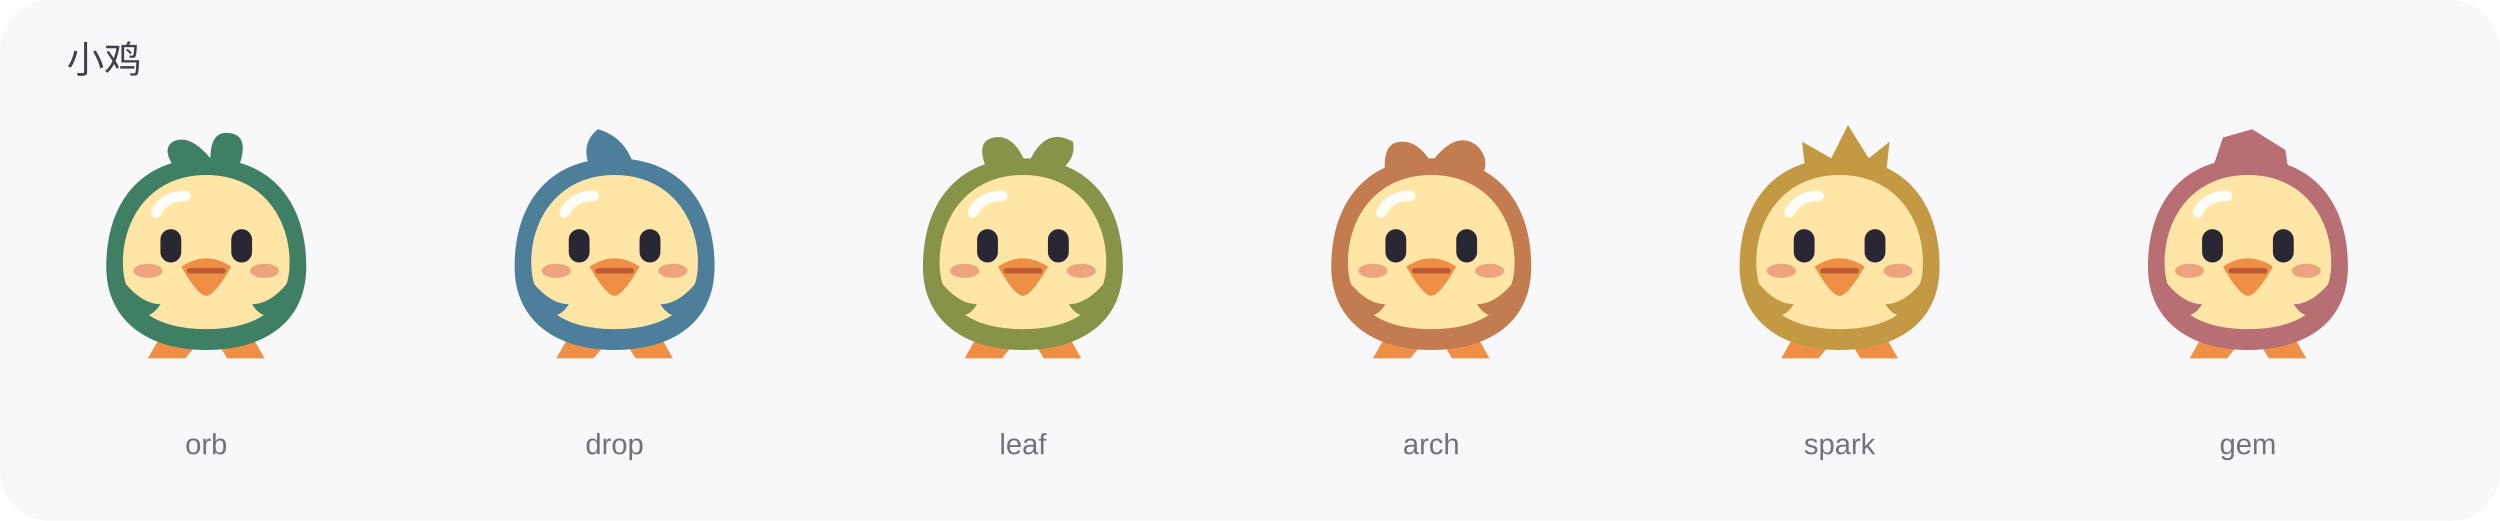
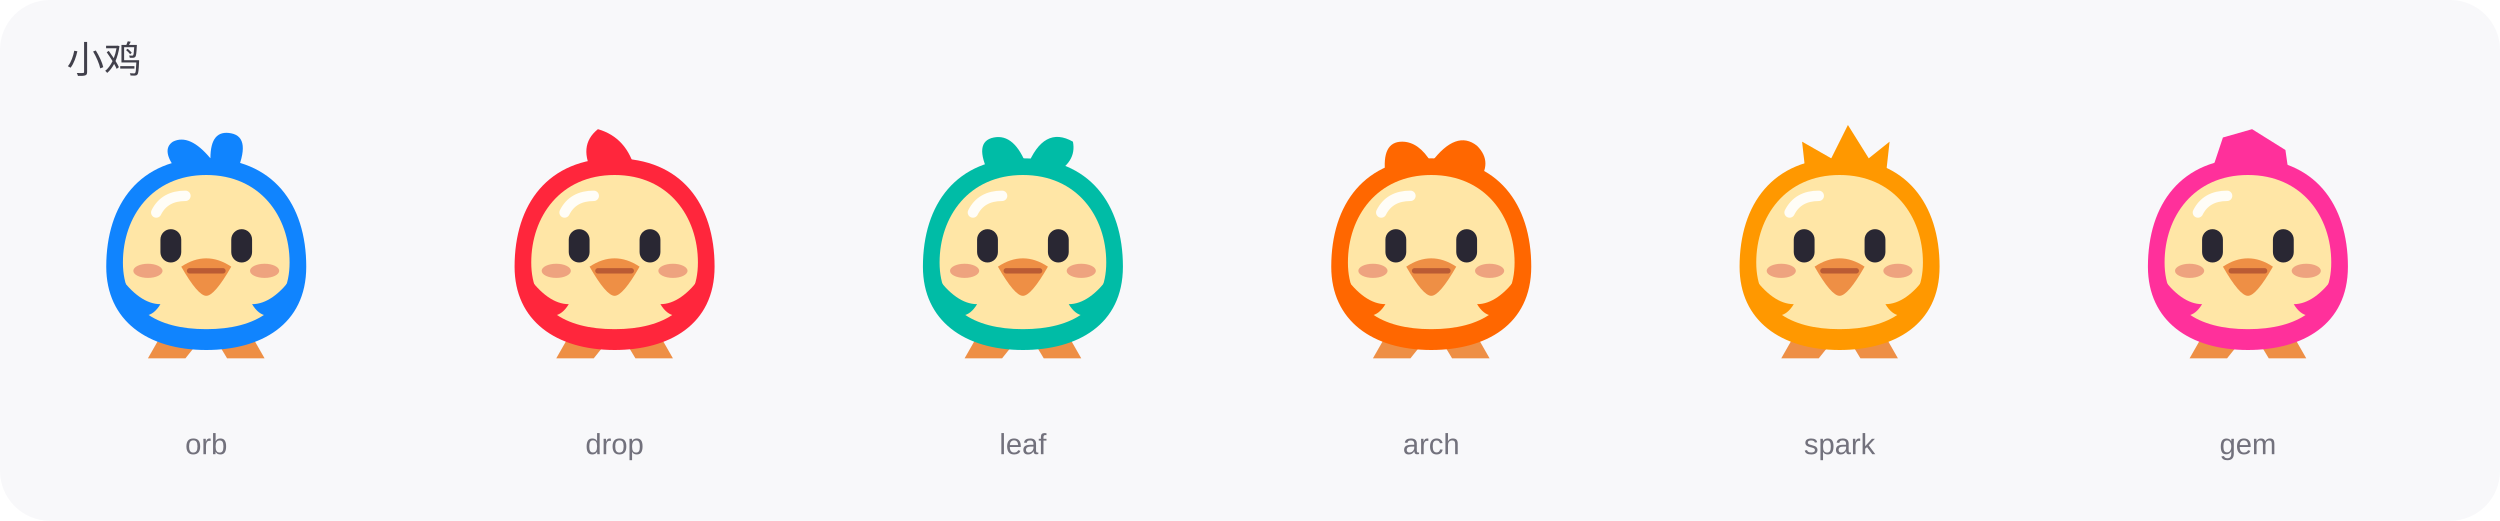
<svg xmlns="http://www.w3.org/2000/svg" width="1200" height="250" viewBox="0 0 1200 250">
  <rect width="1200" height="250" rx="24" fill="#f8f8fa" />
  <text x="32" y="35" fill="#41404b" font-family="Arial,PingFang SC,sans-serif" font-size="18">小鸡</text>
  <g transform="translate(35 54) scale(2)">
    <path d="M22 52L18 59H27L31 54M34 54L37 59H46L42 52" fill="#ee8f45" />
-     <path d="M25 14Q21 9 24 7Q28 5 33 11Q33 4 38 5Q43 6 39 15Z" fill="#3F7F64" />
-     <path d="M32 11C48 11 56 22 56 37C56 51 45 57 32 57C18 57 8 50 8 37C8 22 16 11 32 11Z" fill="#3F7F64" />
+     <path d="M25 14Q21 9 24 7Q28 5 33 11Q33 4 38 5Q43 6 39 15Z" fill="#1084FE" />
+     <path d="M32 11C48 11 56 22 56 37C56 51 45 57 32 57C18 57 8 50 8 37C8 22 16 11 32 11Z" fill="#1084FE" />
    <path d="M32 15C45 15 52 25 52 36C52 47 44 52 32 52C20 52 12 47 12 36C12 25 19 15 32 15Z" fill="#ffe6a6" />
    <path d="M20 24Q22 20 27 20" fill="none" stroke="#fffdf7" stroke-width="2.5" stroke-linecap="round" />
    <g class="avatar-eyes" fill="#292733">
      <rect x="21" y="28" width="5" height="8" rx="2.5" />
      <rect x="38" y="28" width="5" height="8" rx="2.5" />
    </g>
    <g fill="#eea37f">
      <ellipse cx="18" cy="38" rx="3.5" ry="1.7" />
      <ellipse cx="46" cy="38" rx="3.5" ry="1.7" />
    </g>
    <path d="M26 37Q32 33 38 37Q34 44 32 44Q30 44 26 37Z" fill="#ee8f45" />
    <path d="M28 38L36 38" stroke="#ba5b34" stroke-width="1.3" stroke-linecap="round" />
-     <path d="M11 39Q16 46 21 46Q18 51 13 47Z M53 39Q48 46 43 46Q46 51 51 47Z" fill="#3F7F64" />
+     <path d="M11 39Q16 46 21 46Q18 51 13 47Z M53 39Q48 46 43 46Q46 51 51 47Z" fill="#1084FE" />
  </g>
  <text x="99" y="218" text-anchor="middle" fill="#72717c" font-family="Arial,sans-serif" font-size="14">orb</text>
  <g transform="translate(231 54) scale(2)">
    <path d="M22 52L18 59H27L31 54M34 54L37 59H46L42 52" fill="#ee8f45" />
-     <path d="M27 15Q23 8 28 4Q35 6 37 14Z" fill="#4D7F9A" />
-     <path d="M32 11C48 11 56 22 56 37C56 51 45 57 32 57C18 57 8 50 8 37C8 22 16 11 32 11Z" fill="#4D7F9A" />
+     <path d="M27 15Q23 8 28 4Q35 6 37 14Z" fill="#FF263C" />
+     <path d="M32 11C48 11 56 22 56 37C56 51 45 57 32 57C18 57 8 50 8 37C8 22 16 11 32 11Z" fill="#FF263C" />
    <path d="M32 15C45 15 52 25 52 36C52 47 44 52 32 52C20 52 12 47 12 36C12 25 19 15 32 15Z" fill="#ffe6a6" />
    <path d="M20 24Q22 20 27 20" fill="none" stroke="#fffdf7" stroke-width="2.5" stroke-linecap="round" />
    <g class="avatar-eyes" fill="#292733">
      <rect x="21" y="28" width="5" height="8" rx="2.5" />
      <rect x="38" y="28" width="5" height="8" rx="2.5" />
    </g>
    <g fill="#eea37f">
      <ellipse cx="18" cy="38" rx="3.5" ry="1.7" />
      <ellipse cx="46" cy="38" rx="3.5" ry="1.7" />
    </g>
    <path d="M26 37Q32 33 38 37Q34 44 32 44Q30 44 26 37Z" fill="#ee8f45" />
    <path d="M28 38L36 38" stroke="#ba5b34" stroke-width="1.3" stroke-linecap="round" />
-     <path d="M11 39Q16 46 21 46Q18 51 13 47Z M53 39Q48 46 43 46Q46 51 51 47Z" fill="#4D7F9A" />
+     <path d="M11 39Q16 46 21 46Q18 51 13 47Z M53 39Q48 46 43 46Q46 51 51 47Z" fill="#FF263C" />
  </g>
  <text x="295" y="218" text-anchor="middle" fill="#72717c" font-family="Arial,sans-serif" font-size="14">drop</text>
  <g transform="translate(427 54) scale(2)">
    <path d="M22 52L18 59H27L31 54M34 54L37 59H46L42 52" fill="#ee8f45" />
-     <path d="M24 15Q20 7 25 6Q30 5 33 13Q37 3 44 7Q45 12 39 15Z" fill="#879348" />
-     <path d="M32 11C48 11 56 22 56 37C56 51 45 57 32 57C18 57 8 50 8 37C8 22 16 11 32 11Z" fill="#879348" />
+     <path d="M24 15Q20 7 25 6Q30 5 33 13Q37 3 44 7Q45 12 39 15Z" fill="#00BCA6" />
+     <path d="M32 11C48 11 56 22 56 37C56 51 45 57 32 57C18 57 8 50 8 37C8 22 16 11 32 11Z" fill="#00BCA6" />
    <path d="M32 15C45 15 52 25 52 36C52 47 44 52 32 52C20 52 12 47 12 36C12 25 19 15 32 15Z" fill="#ffe6a6" />
    <path d="M20 24Q22 20 27 20" fill="none" stroke="#fffdf7" stroke-width="2.5" stroke-linecap="round" />
    <g class="avatar-eyes" fill="#292733">
      <rect x="21" y="28" width="5" height="8" rx="2.5" />
      <rect x="38" y="28" width="5" height="8" rx="2.5" />
    </g>
    <g fill="#eea37f">
      <ellipse cx="18" cy="38" rx="3.5" ry="1.7" />
      <ellipse cx="46" cy="38" rx="3.5" ry="1.7" />
    </g>
    <path d="M26 37Q32 33 38 37Q34 44 32 44Q30 44 26 37Z" fill="#ee8f45" />
    <path d="M28 38L36 38" stroke="#ba5b34" stroke-width="1.3" stroke-linecap="round" />
-     <path d="M11 39Q16 46 21 46Q18 51 13 47Z M53 39Q48 46 43 46Q46 51 51 47Z" fill="#879348" />
+     <path d="M11 39Q16 46 21 46Q18 51 13 47Z M53 39Q48 46 43 46Q46 51 51 47Z" fill="#00BCA6" />
  </g>
  <text x="491" y="218" text-anchor="middle" fill="#72717c" font-family="Arial,sans-serif" font-size="14">leaf</text>
  <g transform="translate(623 54) scale(2)">
    <path d="M22 52L18 59H27L31 54M34 54L37 59H46L42 52" fill="#ee8f45" />
-     <path d="M21 15Q20 7 25 7Q29 7 32 12Q38 4 43 8Q47 12 43 17Z" fill="#C27C50" />
-     <path d="M32 11C48 11 56 22 56 37C56 51 45 57 32 57C18 57 8 50 8 37C8 22 16 11 32 11Z" fill="#C27C50" />
+     <path d="M21 15Q20 7 25 7Q29 7 32 12Q38 4 43 8Q47 12 43 17Z" fill="#FF6700" />
+     <path d="M32 11C48 11 56 22 56 37C56 51 45 57 32 57C18 57 8 50 8 37C8 22 16 11 32 11Z" fill="#FF6700" />
    <path d="M32 15C45 15 52 25 52 36C52 47 44 52 32 52C20 52 12 47 12 36C12 25 19 15 32 15Z" fill="#ffe6a6" />
    <path d="M20 24Q22 20 27 20" fill="none" stroke="#fffdf7" stroke-width="2.5" stroke-linecap="round" />
    <g class="avatar-eyes" fill="#292733">
      <rect x="21" y="28" width="5" height="8" rx="2.5" />
      <rect x="38" y="28" width="5" height="8" rx="2.5" />
    </g>
    <g fill="#eea37f">
      <ellipse cx="18" cy="38" rx="3.5" ry="1.7" />
      <ellipse cx="46" cy="38" rx="3.5" ry="1.7" />
    </g>
    <path d="M26 37Q32 33 38 37Q34 44 32 44Q30 44 26 37Z" fill="#ee8f45" />
    <path d="M28 38L36 38" stroke="#ba5b34" stroke-width="1.3" stroke-linecap="round" />
-     <path d="M11 39Q16 46 21 46Q18 51 13 47Z M53 39Q48 46 43 46Q46 51 51 47Z" fill="#C27C50" />
+     <path d="M11 39Q16 46 21 46Q18 51 13 47Z M53 39Q48 46 43 46Q46 51 51 47Z" fill="#FF6700" />
  </g>
  <text x="687" y="218" text-anchor="middle" fill="#72717c" font-family="Arial,sans-serif" font-size="14">arch</text>
  <g transform="translate(819 54) scale(2)">
    <path d="M22 52L18 59H27L31 54M34 54L37 59H46L42 52" fill="#ee8f45" />
-     <path d="M24 16L23 7L30 11L34 3L39 11L44 7L43 16Z" fill="#C39A43" />
-     <path d="M32 11C48 11 56 22 56 37C56 51 45 57 32 57C18 57 8 50 8 37C8 22 16 11 32 11Z" fill="#C39A43" />
+     <path d="M24 16L23 7L30 11L34 3L39 11L44 7L43 16Z" fill="#FF9800" />
+     <path d="M32 11C48 11 56 22 56 37C56 51 45 57 32 57C18 57 8 50 8 37C8 22 16 11 32 11Z" fill="#FF9800" />
    <path d="M32 15C45 15 52 25 52 36C52 47 44 52 32 52C20 52 12 47 12 36C12 25 19 15 32 15Z" fill="#ffe6a6" />
    <path d="M20 24Q22 20 27 20" fill="none" stroke="#fffdf7" stroke-width="2.5" stroke-linecap="round" />
    <g class="avatar-eyes" fill="#292733">
      <rect x="21" y="28" width="5" height="8" rx="2.5" />
      <rect x="38" y="28" width="5" height="8" rx="2.5" />
    </g>
    <g fill="#eea37f">
      <ellipse cx="18" cy="38" rx="3.5" ry="1.7" />
      <ellipse cx="46" cy="38" rx="3.5" ry="1.7" />
    </g>
    <path d="M26 37Q32 33 38 37Q34 44 32 44Q30 44 26 37Z" fill="#ee8f45" />
    <path d="M28 38L36 38" stroke="#ba5b34" stroke-width="1.3" stroke-linecap="round" />
-     <path d="M11 39Q16 46 21 46Q18 51 13 47Z M53 39Q48 46 43 46Q46 51 51 47Z" fill="#C39A43" />
+     <path d="M11 39Q16 46 21 46Q18 51 13 47Z M53 39Q48 46 43 46Q46 51 51 47Z" fill="#FF9800" />
  </g>
  <text x="883" y="218" text-anchor="middle" fill="#72717c" font-family="Arial,sans-serif" font-size="14">spark</text>
  <g transform="translate(1015 54) scale(2)">
    <path d="M22 52L18 59H27L31 54M34 54L37 59H46L42 52" fill="#ee8f45" />
-     <path d="M23 15L26 6L33 4L41 9L42 16Z" fill="#B86F74" />
-     <path d="M32 11C48 11 56 22 56 37C56 51 45 57 32 57C18 57 8 50 8 37C8 22 16 11 32 11Z" fill="#B86F74" />
+     <path d="M23 15L26 6L33 4L41 9L42 16Z" fill="#FF309B" />
+     <path d="M32 11C48 11 56 22 56 37C56 51 45 57 32 57C18 57 8 50 8 37C8 22 16 11 32 11Z" fill="#FF309B" />
    <path d="M32 15C45 15 52 25 52 36C52 47 44 52 32 52C20 52 12 47 12 36C12 25 19 15 32 15Z" fill="#ffe6a6" />
    <path d="M20 24Q22 20 27 20" fill="none" stroke="#fffdf7" stroke-width="2.5" stroke-linecap="round" />
    <g class="avatar-eyes" fill="#292733">
      <rect x="21" y="28" width="5" height="8" rx="2.5" />
      <rect x="38" y="28" width="5" height="8" rx="2.5" />
    </g>
    <g fill="#eea37f">
      <ellipse cx="18" cy="38" rx="3.5" ry="1.7" />
      <ellipse cx="46" cy="38" rx="3.5" ry="1.7" />
    </g>
    <path d="M26 37Q32 33 38 37Q34 44 32 44Q30 44 26 37Z" fill="#ee8f45" />
    <path d="M28 38L36 38" stroke="#ba5b34" stroke-width="1.3" stroke-linecap="round" />
-     <path d="M11 39Q16 46 21 46Q18 51 13 47Z M53 39Q48 46 43 46Q46 51 51 47Z" fill="#B86F74" />
+     <path d="M11 39Q16 46 21 46Q18 51 13 47Z M53 39Q48 46 43 46Q46 51 51 47Z" fill="#FF309B" />
  </g>
  <text x="1079" y="218" text-anchor="middle" fill="#72717c" font-family="Arial,sans-serif" font-size="14">gem</text>
</svg>
